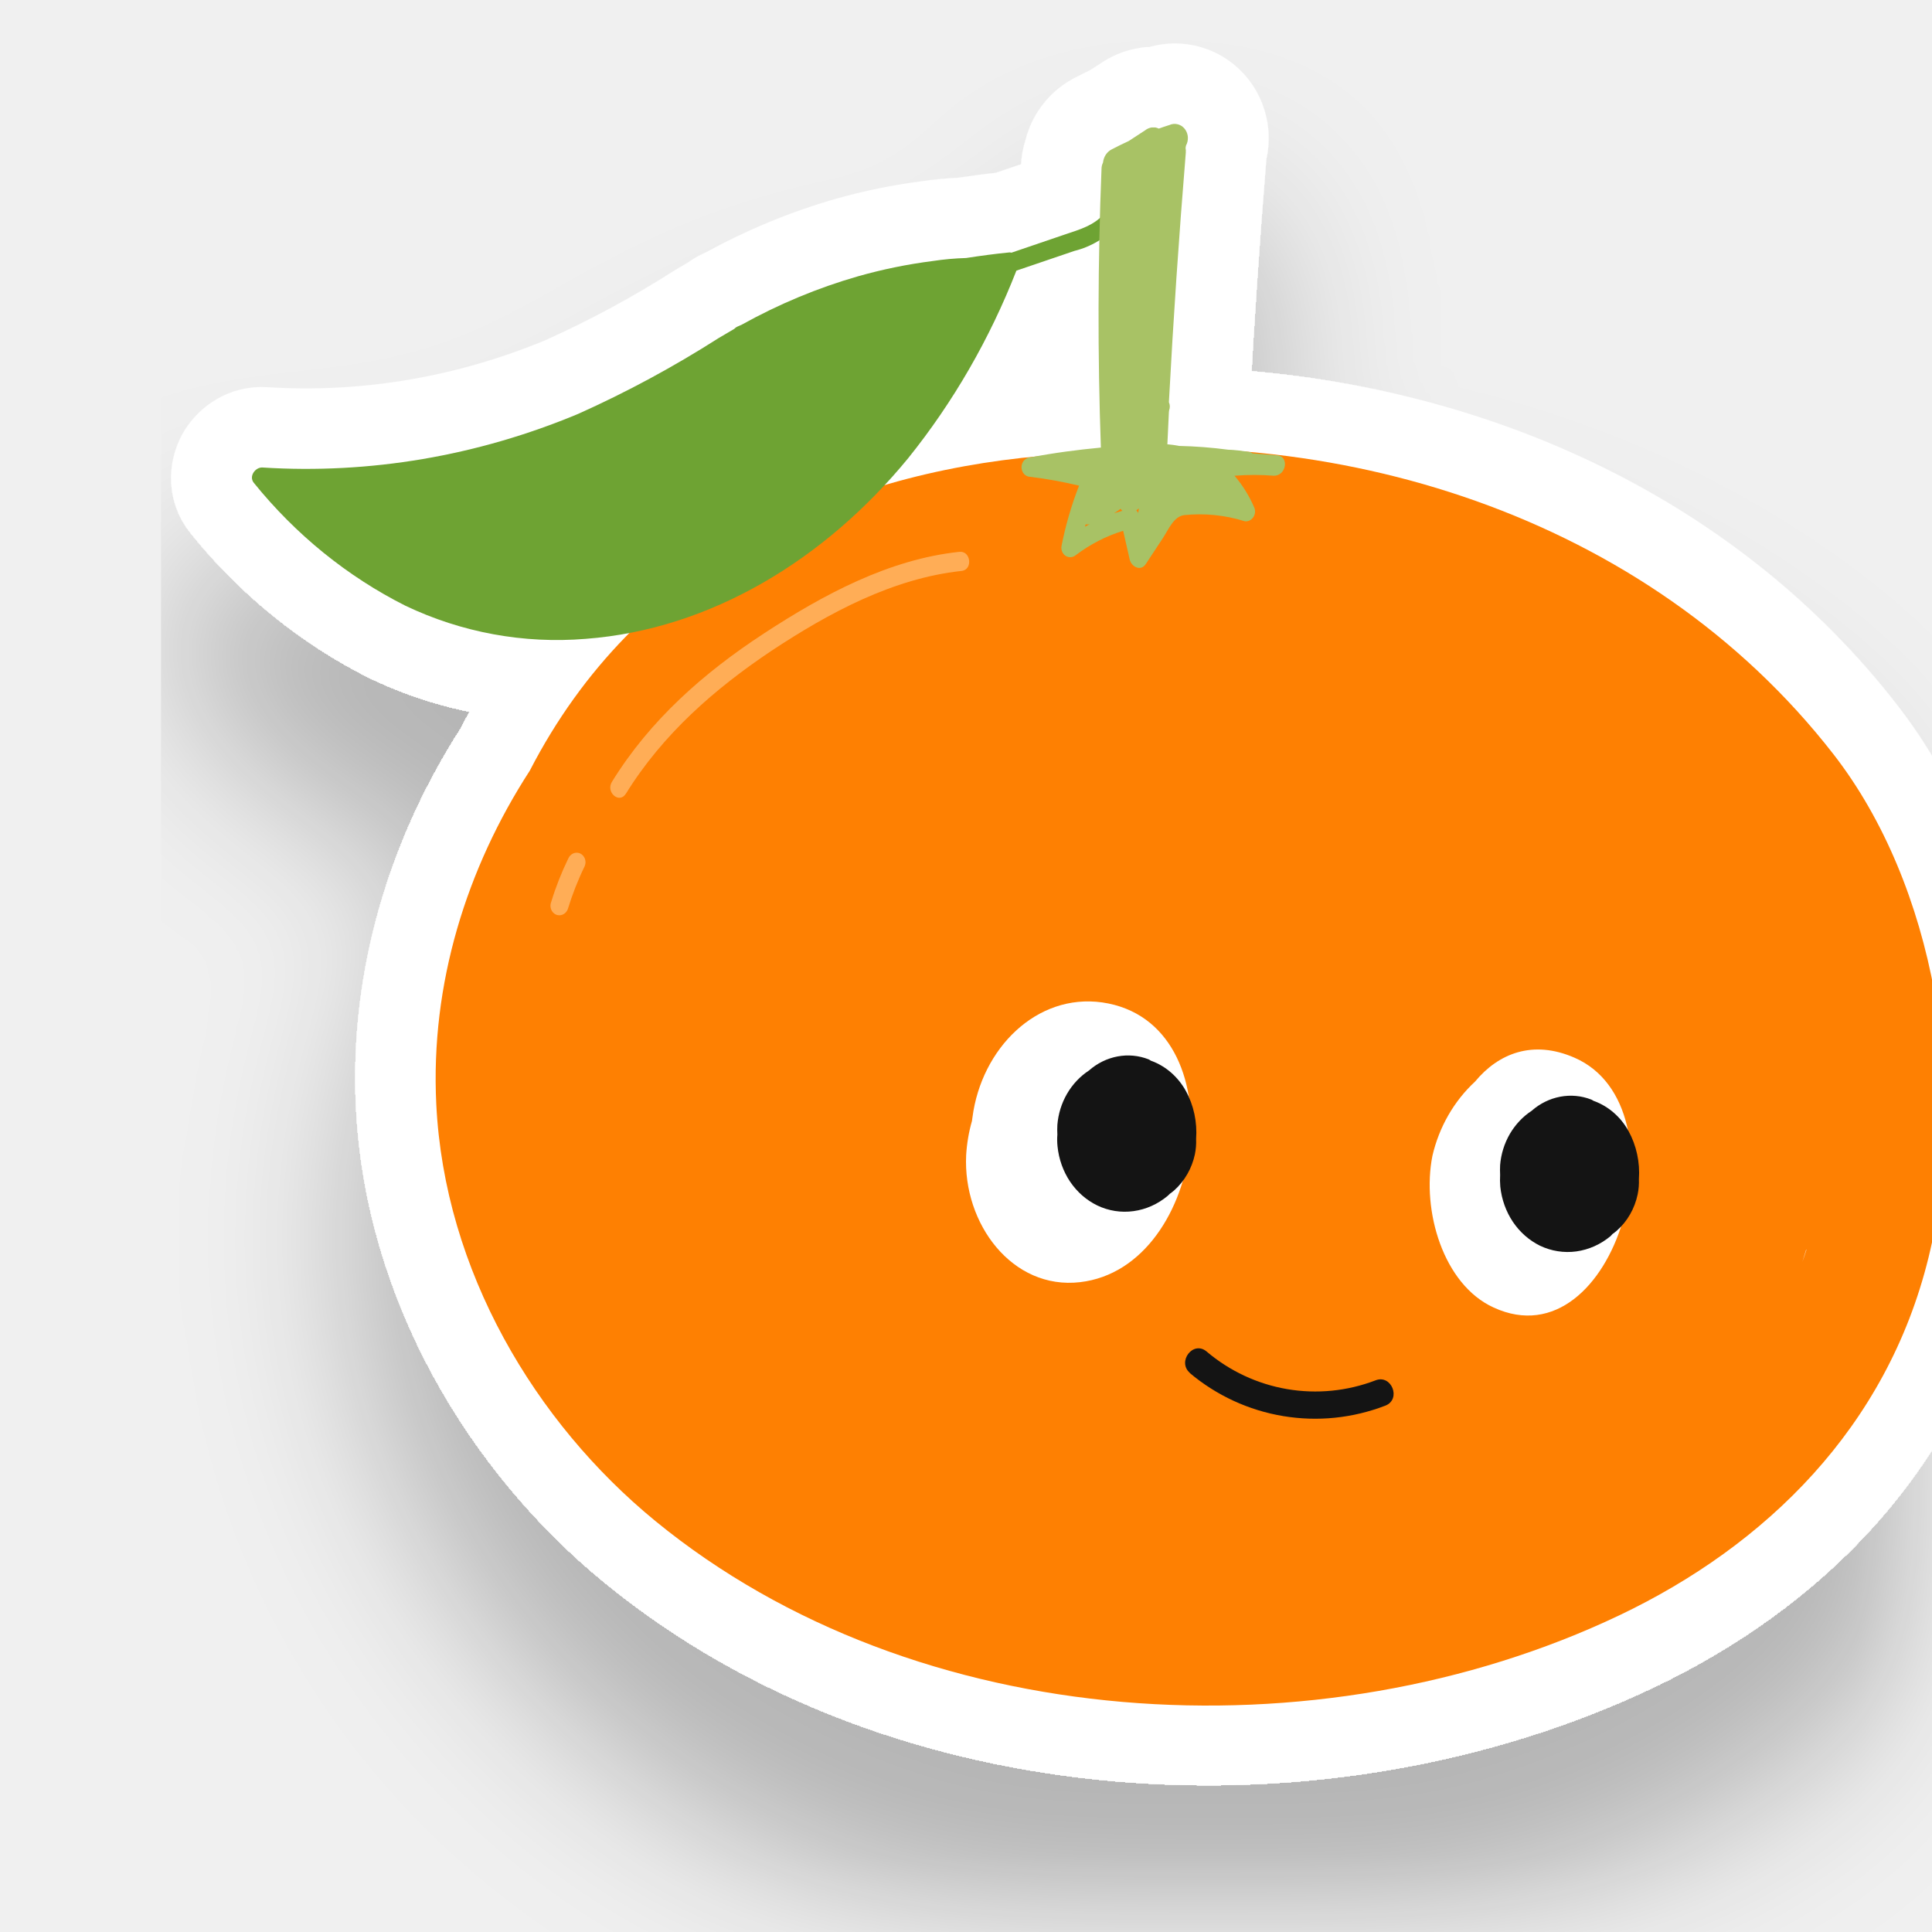
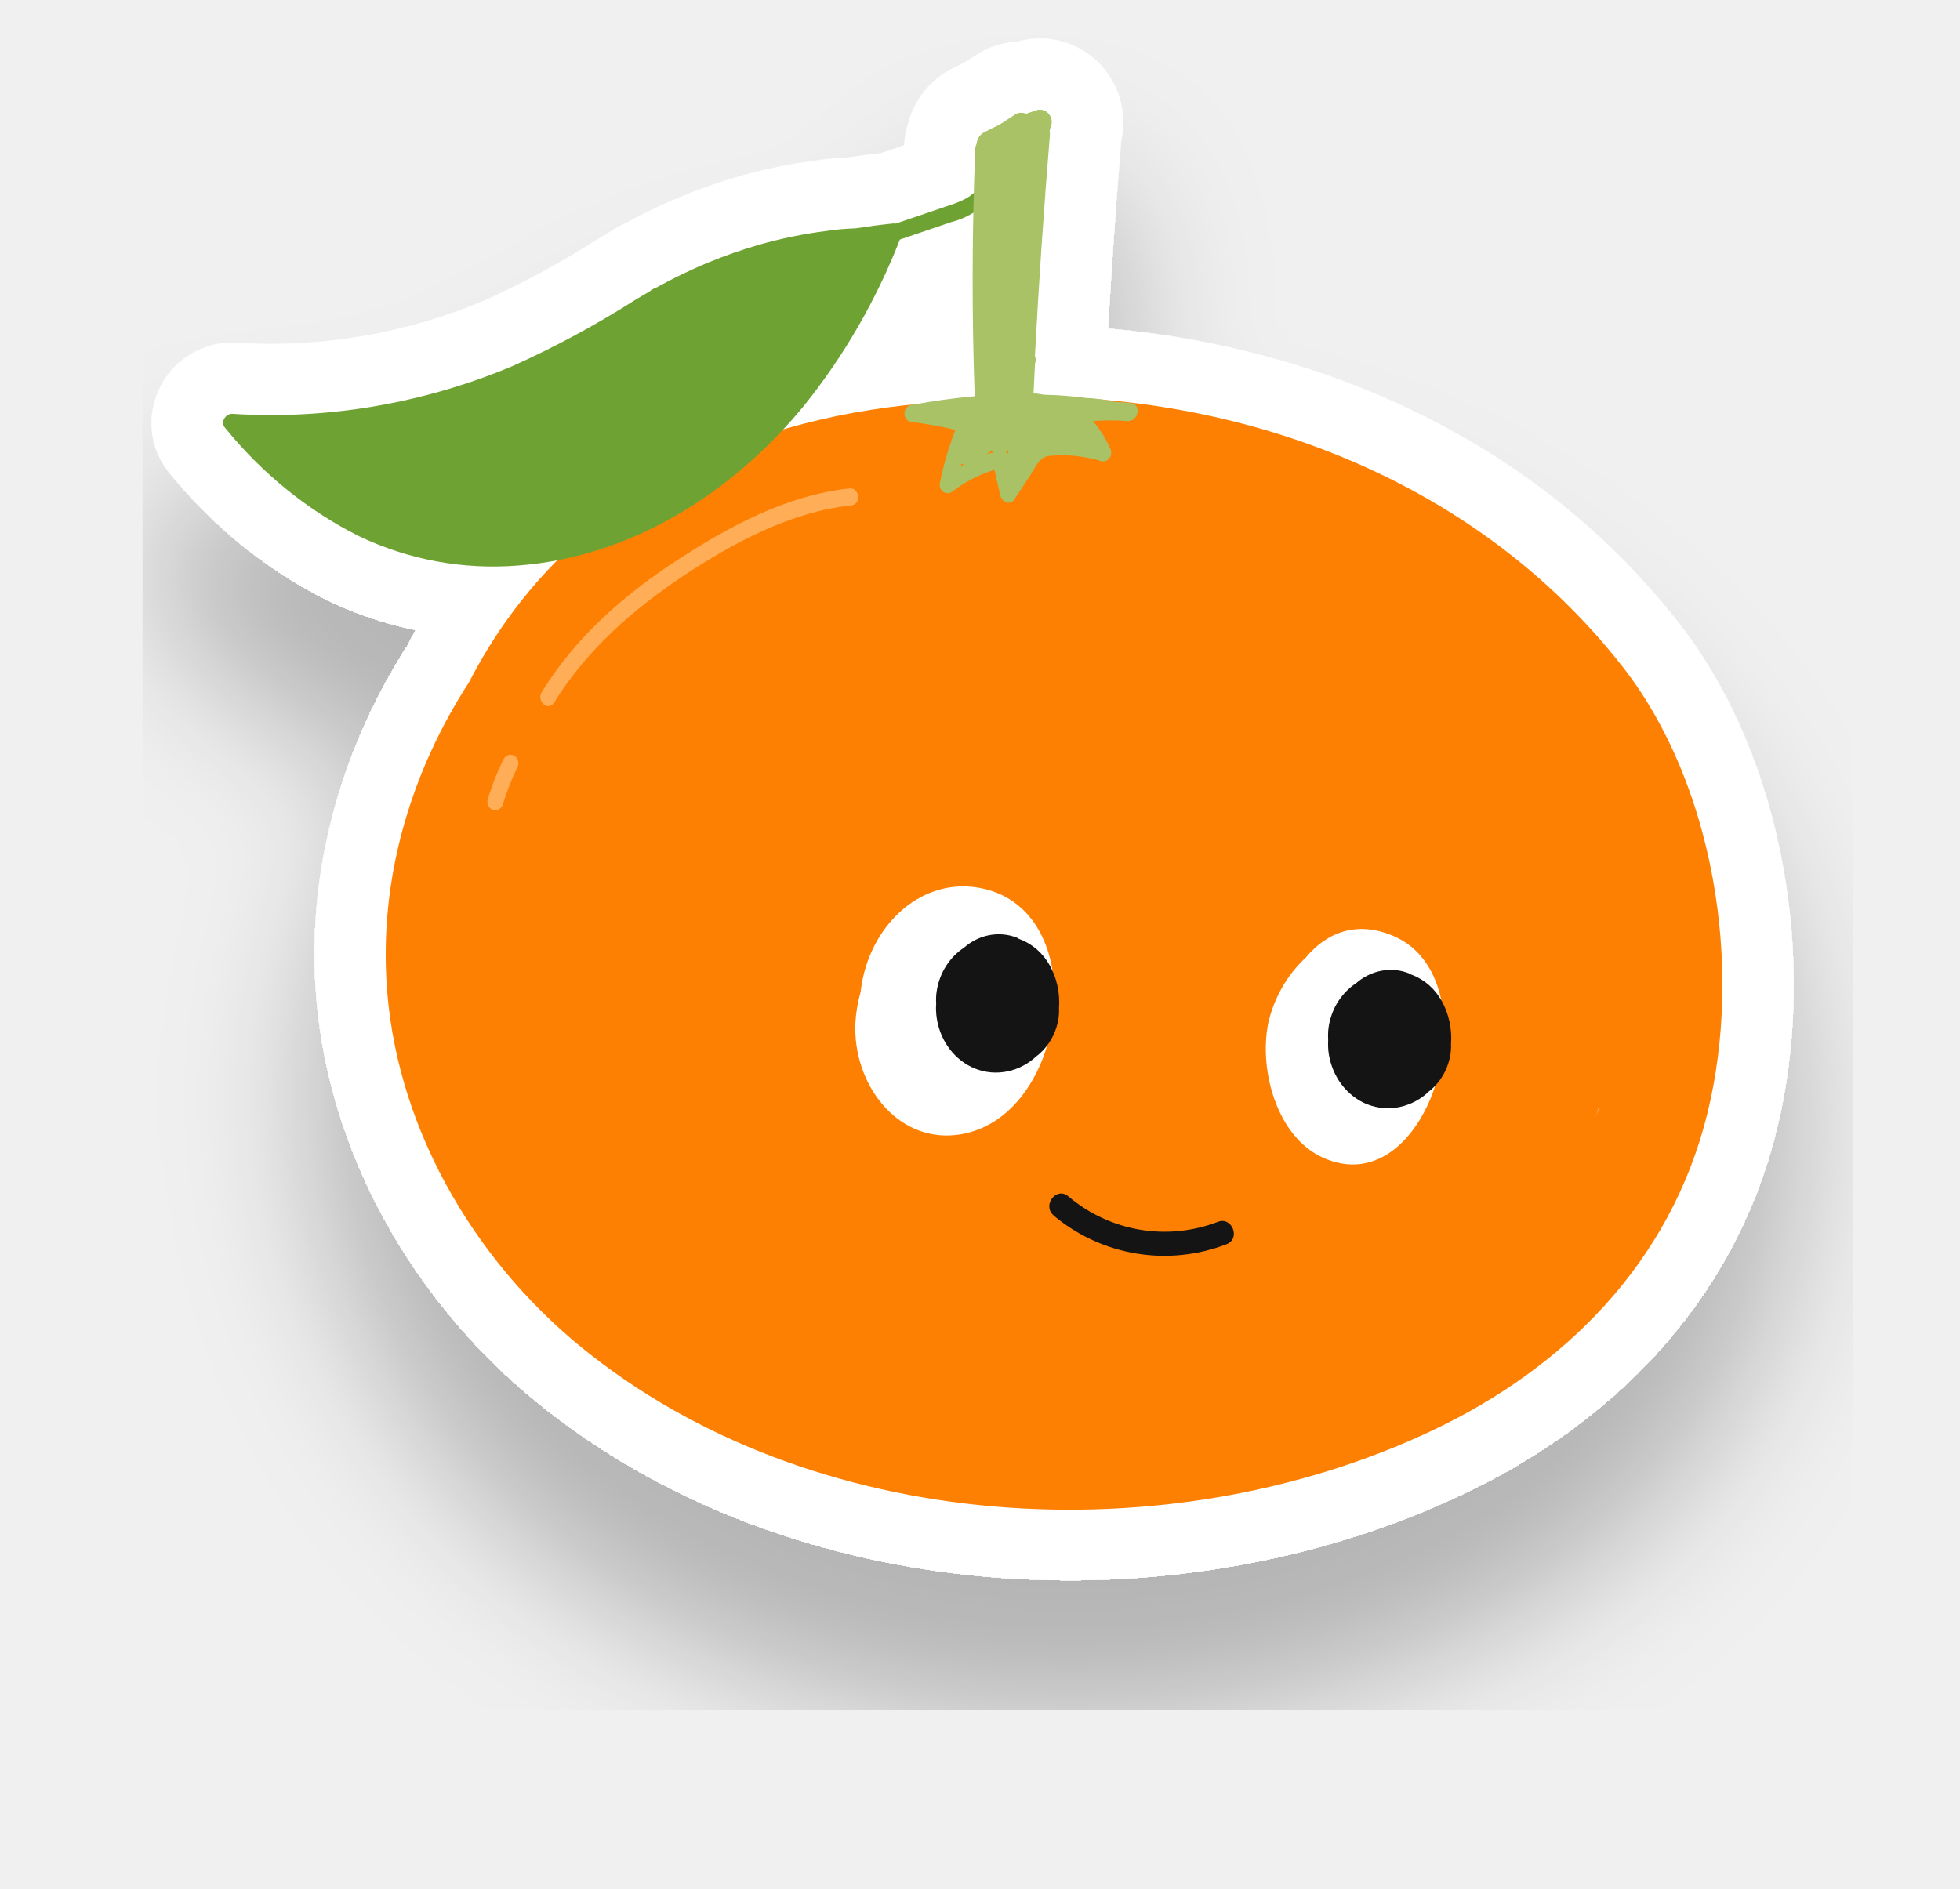
- <svg xmlns="http://www.w3.org/2000/svg" width="current" height="current" viewBox="0 0 48 48" fill="none">
+ <svg xmlns="http://www.w3.org/2000/svg" width="current" height="current" viewBox="0 0 55 53" fill="none">
  <g clip-path="url(#clip0_5374_6931)" filter="url(#filter0_d_5374_6931)">
    <path d="M30.464 3.871C30.466 3.85 30.467 3.828 30.468 3.807C30.522 3.612 30.534 3.407 30.501 3.206C30.459 2.953 30.346 2.709 30.164 2.51C29.981 2.31 29.738 2.166 29.463 2.108C29.215 2.055 28.961 2.076 28.73 2.162C28.726 2.163 28.721 2.165 28.717 2.166L28.686 2.167L28.595 2.169L28.526 2.17L28.458 2.181C28.249 2.214 28.056 2.296 27.89 2.414L27.56 2.625C27.422 2.69 27.288 2.757 27.16 2.822L27.16 2.822L27.152 2.827C26.937 2.94 26.76 3.106 26.633 3.301C26.539 3.445 26.473 3.604 26.436 3.769C26.394 3.897 26.371 4.03 26.367 4.164C26.359 4.381 26.352 4.599 26.346 4.815C26.301 4.831 26.255 4.845 26.209 4.856L26.164 4.867L26.121 4.882L24.955 5.279C24.597 5.314 24.244 5.362 23.902 5.413C23.609 5.425 23.316 5.452 23.026 5.496C22.353 5.582 21.686 5.719 21.03 5.905L21.03 5.905L21.026 5.906C19.971 6.21 18.949 6.634 17.977 7.17L17.899 7.205L17.898 7.205C17.809 7.245 17.726 7.296 17.651 7.354C17.613 7.376 17.577 7.398 17.545 7.417C17.539 7.421 17.533 7.424 17.528 7.428C17.465 7.465 17.416 7.495 17.366 7.522L17.338 7.538L17.31 7.555C16.232 8.244 15.111 8.85 13.956 9.368C11.595 10.351 9.078 10.777 6.578 10.618C6.045 10.583 5.642 10.896 5.446 11.204C5.223 11.554 5.12 12.14 5.524 12.632C6.653 14.025 8.044 15.154 9.615 15.945L9.625 15.95L9.635 15.954C10.806 16.512 12.066 16.828 13.349 16.891C12.961 17.443 12.61 18.023 12.298 18.628C10.646 21.196 9.685 24.257 9.843 27.46C10.061 31.926 12.48 35.946 15.651 38.543L15.651 38.543C22.474 44.131 32.897 44.711 40.666 41.015L40.667 41.014C44.496 39.19 47.763 36.05 48.889 31.456C49.962 27.078 49.083 21.653 46.343 18.127C42.583 13.284 36.851 10.72 31.019 10.22C30.913 10.204 30.765 10.184 30.605 10.176C30.427 10.153 30.249 10.134 30.071 10.119C30.071 10.101 30.071 10.083 30.07 10.064C30.069 10.008 30.064 9.952 30.054 9.896C30.162 7.889 30.299 5.883 30.464 3.876L30.464 3.871ZM6.442 12.614L6.45 12.614L6.442 12.614L6.442 12.614ZM25.711 10.325C25.289 10.363 24.869 10.413 24.45 10.476C25.051 9.546 25.571 8.56 26.003 7.529L26.305 7.428C26.301 8.364 26.31 9.298 26.333 10.233C26.125 10.261 25.917 10.292 25.711 10.325Z" fill="white" stroke="white" stroke-width="2" />
    <path d="M45.553 18.74C40.916 12.776 33.077 10.397 25.86 11.329C20.736 11.786 15.811 14.006 13.162 19.148C11.592 21.571 10.692 24.444 10.839 27.43C11.041 31.569 13.292 35.34 16.282 37.789C22.764 43.098 32.763 43.685 40.234 40.131C43.865 38.401 46.877 35.47 47.915 31.237C48.929 27.093 48.08 21.992 45.553 18.74ZM44.88 31.051C44.848 31.151 44.816 31.254 44.779 31.351C44.815 31.239 44.845 31.141 44.875 31.043L44.88 31.051Z" fill="#FE8002" />
    <path d="M27.386 24.905C25.747 24.674 24.382 26.057 24.161 27.758C24.157 27.788 24.153 27.82 24.148 27.851C24.069 28.127 24.021 28.412 24.004 28.699C23.921 30.402 25.148 32.051 26.834 31.855C30.002 31.49 30.768 25.397 27.386 24.905Z" fill="white" />
    <path d="M39.117 26.278C38.081 25.826 37.226 26.173 36.649 26.87C36.125 27.354 35.754 28 35.588 28.716C35.318 30.074 35.856 31.916 37.111 32.486C40.148 33.881 41.934 27.503 39.117 26.278Z" fill="white" />
    <path d="M27.442 5.295C27.196 5.603 26.799 5.71 26.453 5.827L25.129 6.278C25.113 6.274 25.097 6.271 25.08 6.271C24.721 6.306 24.361 6.355 24.003 6.41C23.726 6.418 23.449 6.443 23.173 6.485C22.546 6.565 21.924 6.692 21.312 6.866C20.317 7.152 19.352 7.554 18.433 8.064L18.317 8.116C18.289 8.129 18.264 8.147 18.242 8.171C18.114 8.243 17.995 8.321 17.858 8.397C16.735 9.114 15.566 9.745 14.362 10.284C11.858 11.33 9.183 11.784 6.522 11.615C6.348 11.603 6.171 11.833 6.308 11.998C7.35 13.286 8.632 14.325 10.074 15.05C11.473 15.716 13.011 15.998 14.551 15.872C17.66 15.637 20.508 13.892 22.564 11.383C23.684 9.99 24.591 8.417 25.252 6.724L26.696 6.233C27.107 6.131 27.485 5.905 27.784 5.581C27.983 5.354 27.633 5.061 27.442 5.295Z" fill="#6EA333" />
    <path d="M29.717 28.299C29.748 27.878 29.658 27.458 29.459 27.098C29.267 26.755 28.971 26.495 28.619 26.362C28.59 26.358 28.564 26.33 28.537 26.319C28.291 26.223 28.025 26.198 27.765 26.247C27.505 26.296 27.26 26.416 27.054 26.597C26.834 26.741 26.648 26.938 26.511 27.173C26.375 27.407 26.292 27.673 26.27 27.946C26.266 28.027 26.265 28.109 26.27 28.189C26.262 28.287 26.264 28.385 26.274 28.482C26.306 28.799 26.414 29.101 26.586 29.358C26.759 29.614 26.991 29.818 27.261 29.949C27.542 30.084 27.854 30.133 28.163 30.09C28.472 30.048 28.766 29.916 29.013 29.709C29.031 29.694 29.048 29.677 29.063 29.66C29.099 29.633 29.136 29.607 29.17 29.577C29.43 29.346 29.612 29.029 29.687 28.677C29.712 28.553 29.723 28.426 29.717 28.299Z" fill="#141414" />
    <path d="M40.718 29.297C40.748 28.876 40.657 28.458 40.459 28.098C40.268 27.754 39.971 27.494 39.619 27.36C39.59 27.356 39.566 27.331 39.536 27.319C39.291 27.223 39.025 27.198 38.765 27.247C38.505 27.296 38.259 27.416 38.054 27.597C37.834 27.741 37.648 27.939 37.511 28.173C37.375 28.408 37.292 28.673 37.27 28.947C37.266 29.028 37.266 29.109 37.27 29.19C37.265 29.287 37.266 29.384 37.274 29.48C37.307 29.797 37.415 30.099 37.587 30.356C37.76 30.613 37.992 30.817 38.26 30.949C38.542 31.084 38.855 31.133 39.164 31.091C39.473 31.048 39.768 30.917 40.016 30.709L40.063 30.658C40.1 30.632 40.136 30.605 40.17 30.575C40.431 30.345 40.613 30.027 40.687 29.675C40.713 29.551 40.723 29.424 40.718 29.297Z" fill="#141414" />
    <path d="M15.55 19.72C16.468 18.236 17.76 17.111 19.162 16.172C20.606 15.217 22.192 14.367 23.889 14.185C24.176 14.155 24.123 13.678 23.834 13.71C22.089 13.896 20.467 14.765 18.976 15.74C17.486 16.715 16.154 17.883 15.203 19.425C15.043 19.685 15.389 19.982 15.551 19.717L15.55 19.72Z" fill="#FFAD56" />
    <path d="M14.117 21.333C13.95 21.677 13.808 22.036 13.696 22.404C13.671 22.463 13.669 22.53 13.691 22.589C13.712 22.648 13.754 22.696 13.808 22.721C13.863 22.746 13.924 22.747 13.98 22.723C14.036 22.699 14.081 22.652 14.105 22.593C14.218 22.224 14.359 21.864 14.527 21.519C14.539 21.49 14.546 21.459 14.547 21.427C14.547 21.396 14.542 21.364 14.532 21.335C14.521 21.306 14.505 21.279 14.485 21.257C14.465 21.234 14.44 21.216 14.414 21.204C14.387 21.192 14.358 21.185 14.328 21.185C14.299 21.185 14.269 21.191 14.242 21.203C14.214 21.215 14.189 21.233 14.168 21.255C14.147 21.277 14.13 21.303 14.117 21.333Z" fill="#FFAD56" />
    <path d="M31.742 11.314L31.117 11.263C31.088 11.242 31.055 11.229 31.021 11.225C30.852 11.201 30.684 11.177 30.513 11.173C30.109 11.119 29.703 11.088 29.295 11.079C29.198 11.06 29.101 11.046 29.003 11.038L29.041 10.239C29.043 10.224 29.045 10.208 29.047 10.193C29.059 10.161 29.065 10.127 29.064 10.092C29.063 10.057 29.055 10.024 29.041 9.993C29.151 7.926 29.291 5.86 29.461 3.793C29.464 3.754 29.462 3.714 29.455 3.676C29.459 3.642 29.464 3.609 29.484 3.578C29.511 3.512 29.519 3.439 29.508 3.369C29.496 3.299 29.465 3.234 29.419 3.184C29.373 3.133 29.313 3.099 29.248 3.085C29.183 3.071 29.116 3.078 29.054 3.106C28.964 3.132 28.878 3.164 28.79 3.195C28.762 3.181 28.731 3.171 28.7 3.166L28.609 3.167C28.552 3.177 28.497 3.201 28.45 3.238L28.042 3.504C27.9 3.569 27.759 3.639 27.618 3.712C27.559 3.742 27.509 3.789 27.471 3.846C27.434 3.904 27.411 3.97 27.404 4.039C27.38 4.087 27.367 4.141 27.367 4.195C27.274 6.502 27.269 8.811 27.351 11.12C26.77 11.175 26.188 11.251 25.61 11.362C25.55 11.362 25.492 11.387 25.448 11.433C25.405 11.478 25.38 11.54 25.379 11.604C25.378 11.669 25.4 11.73 25.442 11.776C25.483 11.821 25.54 11.847 25.6 11.847C26.007 11.897 26.411 11.97 26.809 12.066C26.619 12.552 26.473 13.056 26.372 13.571C26.365 13.618 26.372 13.666 26.39 13.709C26.409 13.752 26.439 13.788 26.477 13.812C26.515 13.835 26.56 13.846 26.604 13.843C26.648 13.84 26.691 13.822 26.727 13.793C27.086 13.521 27.485 13.316 27.905 13.188C27.96 13.424 28.013 13.663 28.067 13.901C28.11 14.082 28.341 14.203 28.465 14.016C28.588 13.829 28.751 13.584 28.892 13.368C29.033 13.152 29.158 12.841 29.41 12.799C29.922 12.745 30.436 12.797 30.925 12.95C30.964 12.956 31.003 12.95 31.04 12.934C31.076 12.917 31.108 12.891 31.133 12.857C31.157 12.824 31.173 12.784 31.179 12.743C31.185 12.701 31.18 12.658 31.166 12.62C31.041 12.326 30.874 12.057 30.671 11.82C30.998 11.793 31.327 11.793 31.653 11.82C31.961 11.817 32.029 11.345 31.742 11.314ZM26.973 13.027C27.008 13.034 27.045 13.031 27.08 13.018L26.957 13.086L26.973 13.027ZM27.842 12.641C27.853 12.66 27.867 12.677 27.883 12.691L27.68 12.752C27.735 12.716 27.789 12.68 27.842 12.641ZM28.295 12.632C28.29 12.67 28.285 12.706 28.279 12.744C28.266 12.72 28.25 12.699 28.232 12.679L28.295 12.632Z" fill="#A8C265" />
    <path d="M29.556 34.109C30.223 34.67 31.024 35.04 31.879 35.182C32.734 35.325 33.611 35.235 34.423 34.921C34.819 34.762 34.574 34.137 34.173 34.295C33.472 34.563 32.715 34.638 31.978 34.512C31.241 34.386 30.551 34.064 29.978 33.578C29.644 33.296 29.237 33.831 29.564 34.111L29.556 34.109Z" fill="#141414" />
  </g>
  <defs>
    <filter id="filter0_d_5374_6931" x="0" y="0" width="56" height="56" filterUnits="userSpaceOnUse" color-interpolation-filters="sRGB">
      <feFlood flood-opacity="0" result="BackgroundImageFix" />
      <feColorMatrix in="SourceAlpha" type="matrix" values="0 0 0 0 0 0 0 0 0 0 0 0 0 0 0 0 0 0 127 0" result="hardAlpha" />
      <feOffset dy="4" />
      <feGaussianBlur stdDeviation="2" />
      <feComposite in2="hardAlpha" operator="out" />
      <feColorMatrix type="matrix" values="0 0 0 0 0 0 0 0 0 0 0 0 0 0 0 0 0 0 0.25 0" />
      <feBlend mode="normal" in2="BackgroundImageFix" result="effect1_dropShadow_5374_6931" />
      <feBlend mode="normal" in="SourceGraphic" in2="effect1_dropShadow_5374_6931" result="shape" />
    </filter>
    <clipPath id="clip0_5374_6931">
      <rect width="48" height="48" fill="white" transform="translate(4)" />
    </clipPath>
  </defs>
</svg>
